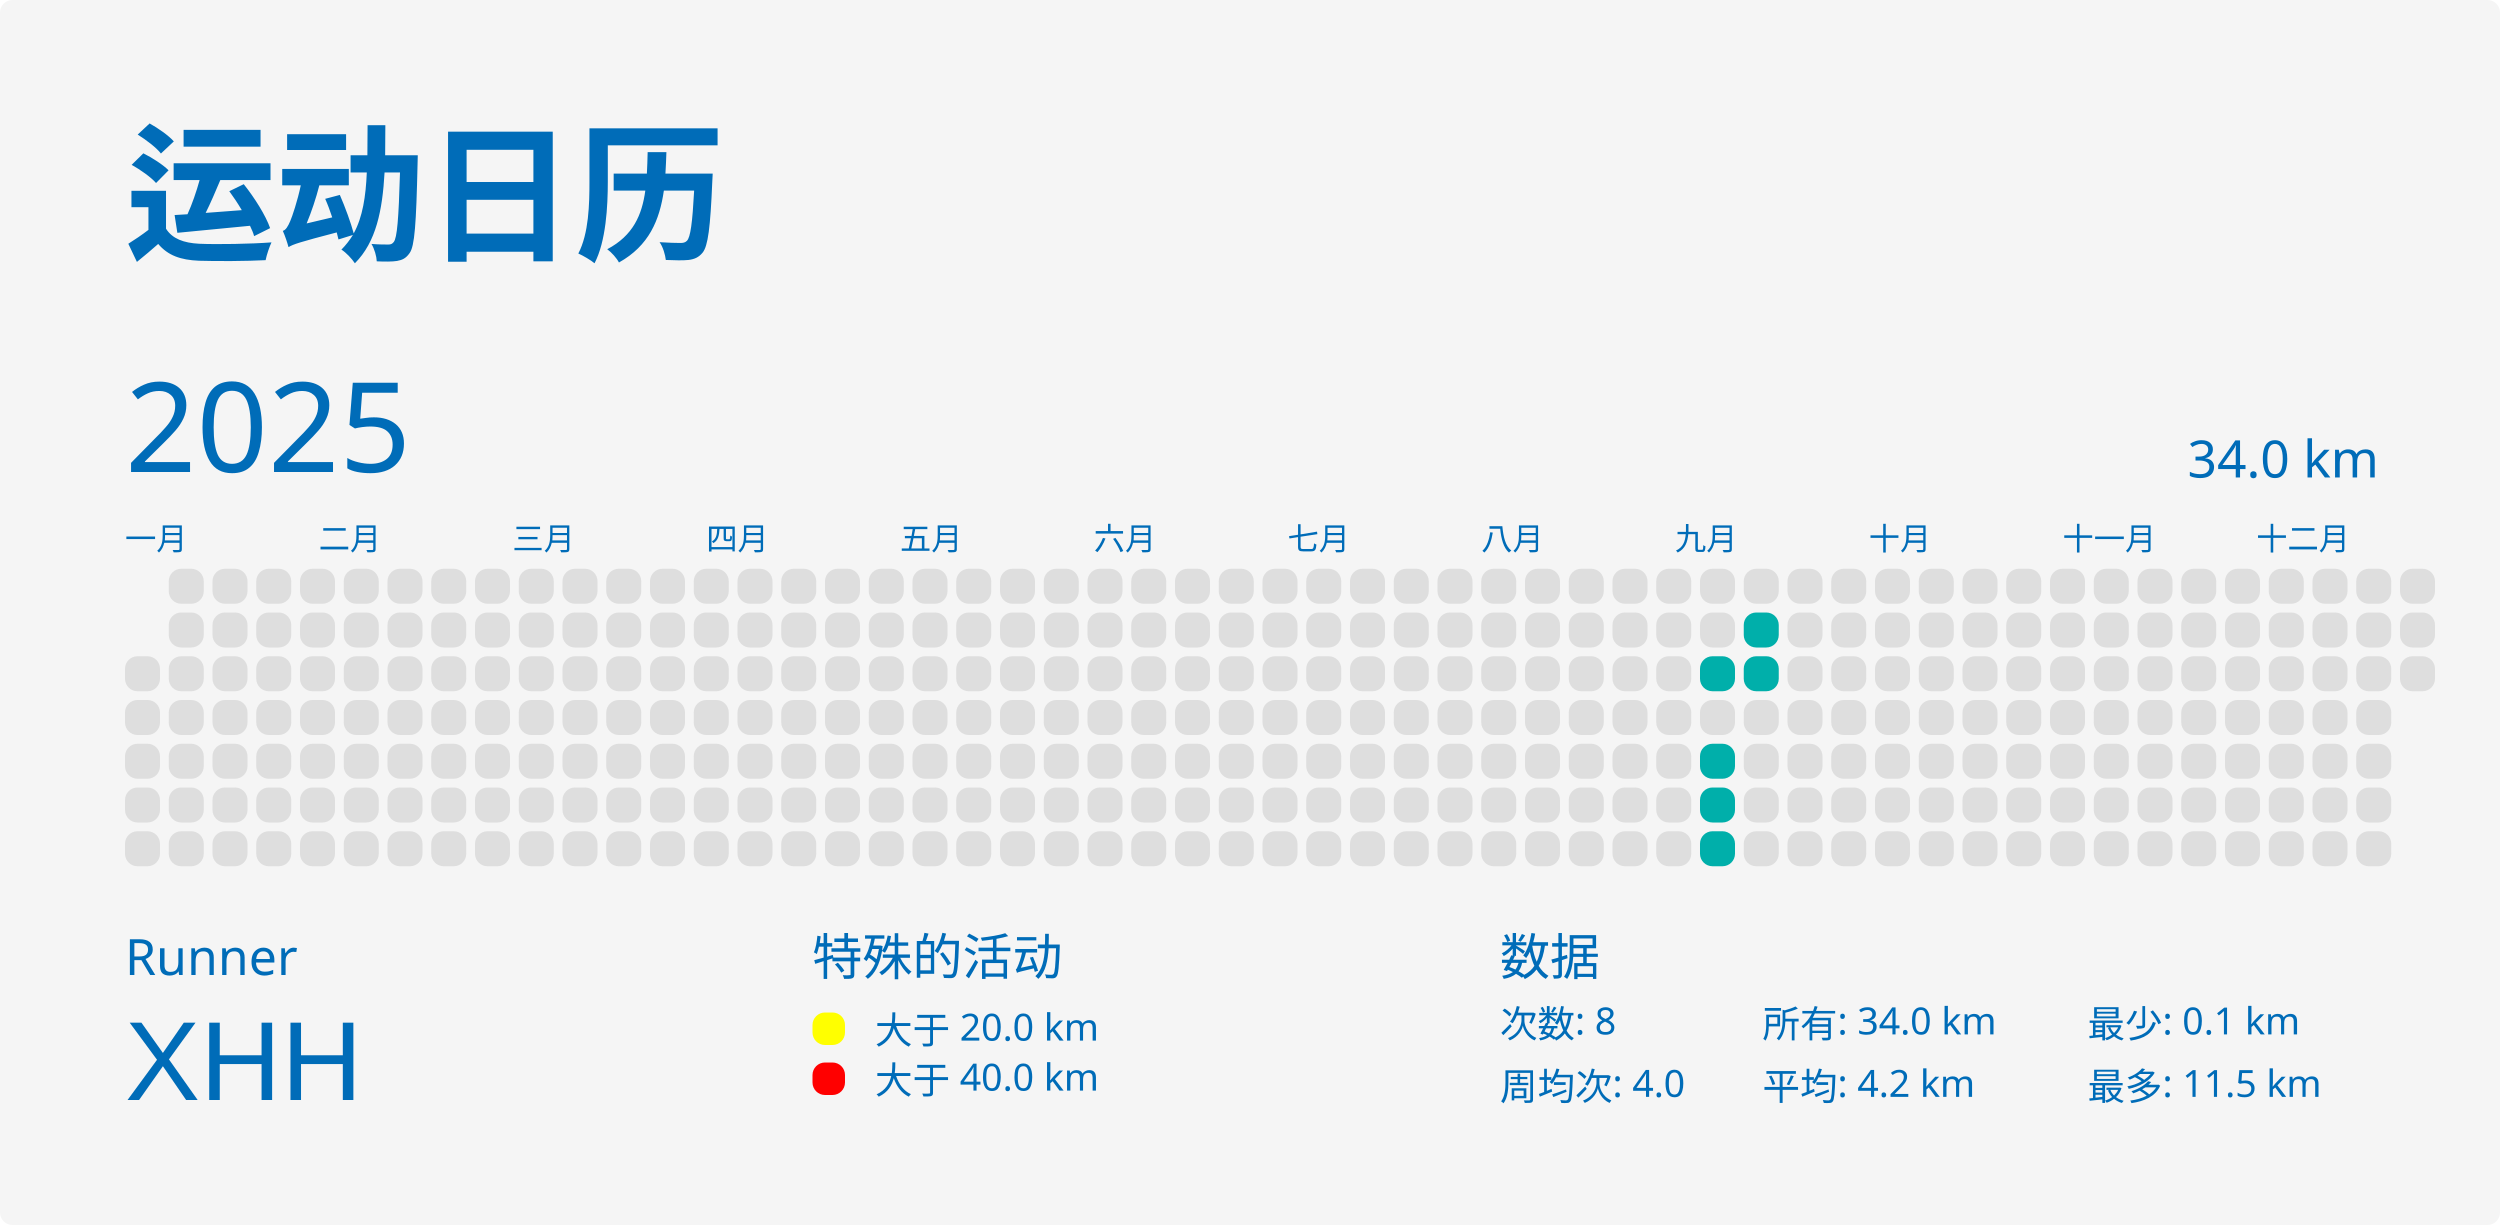
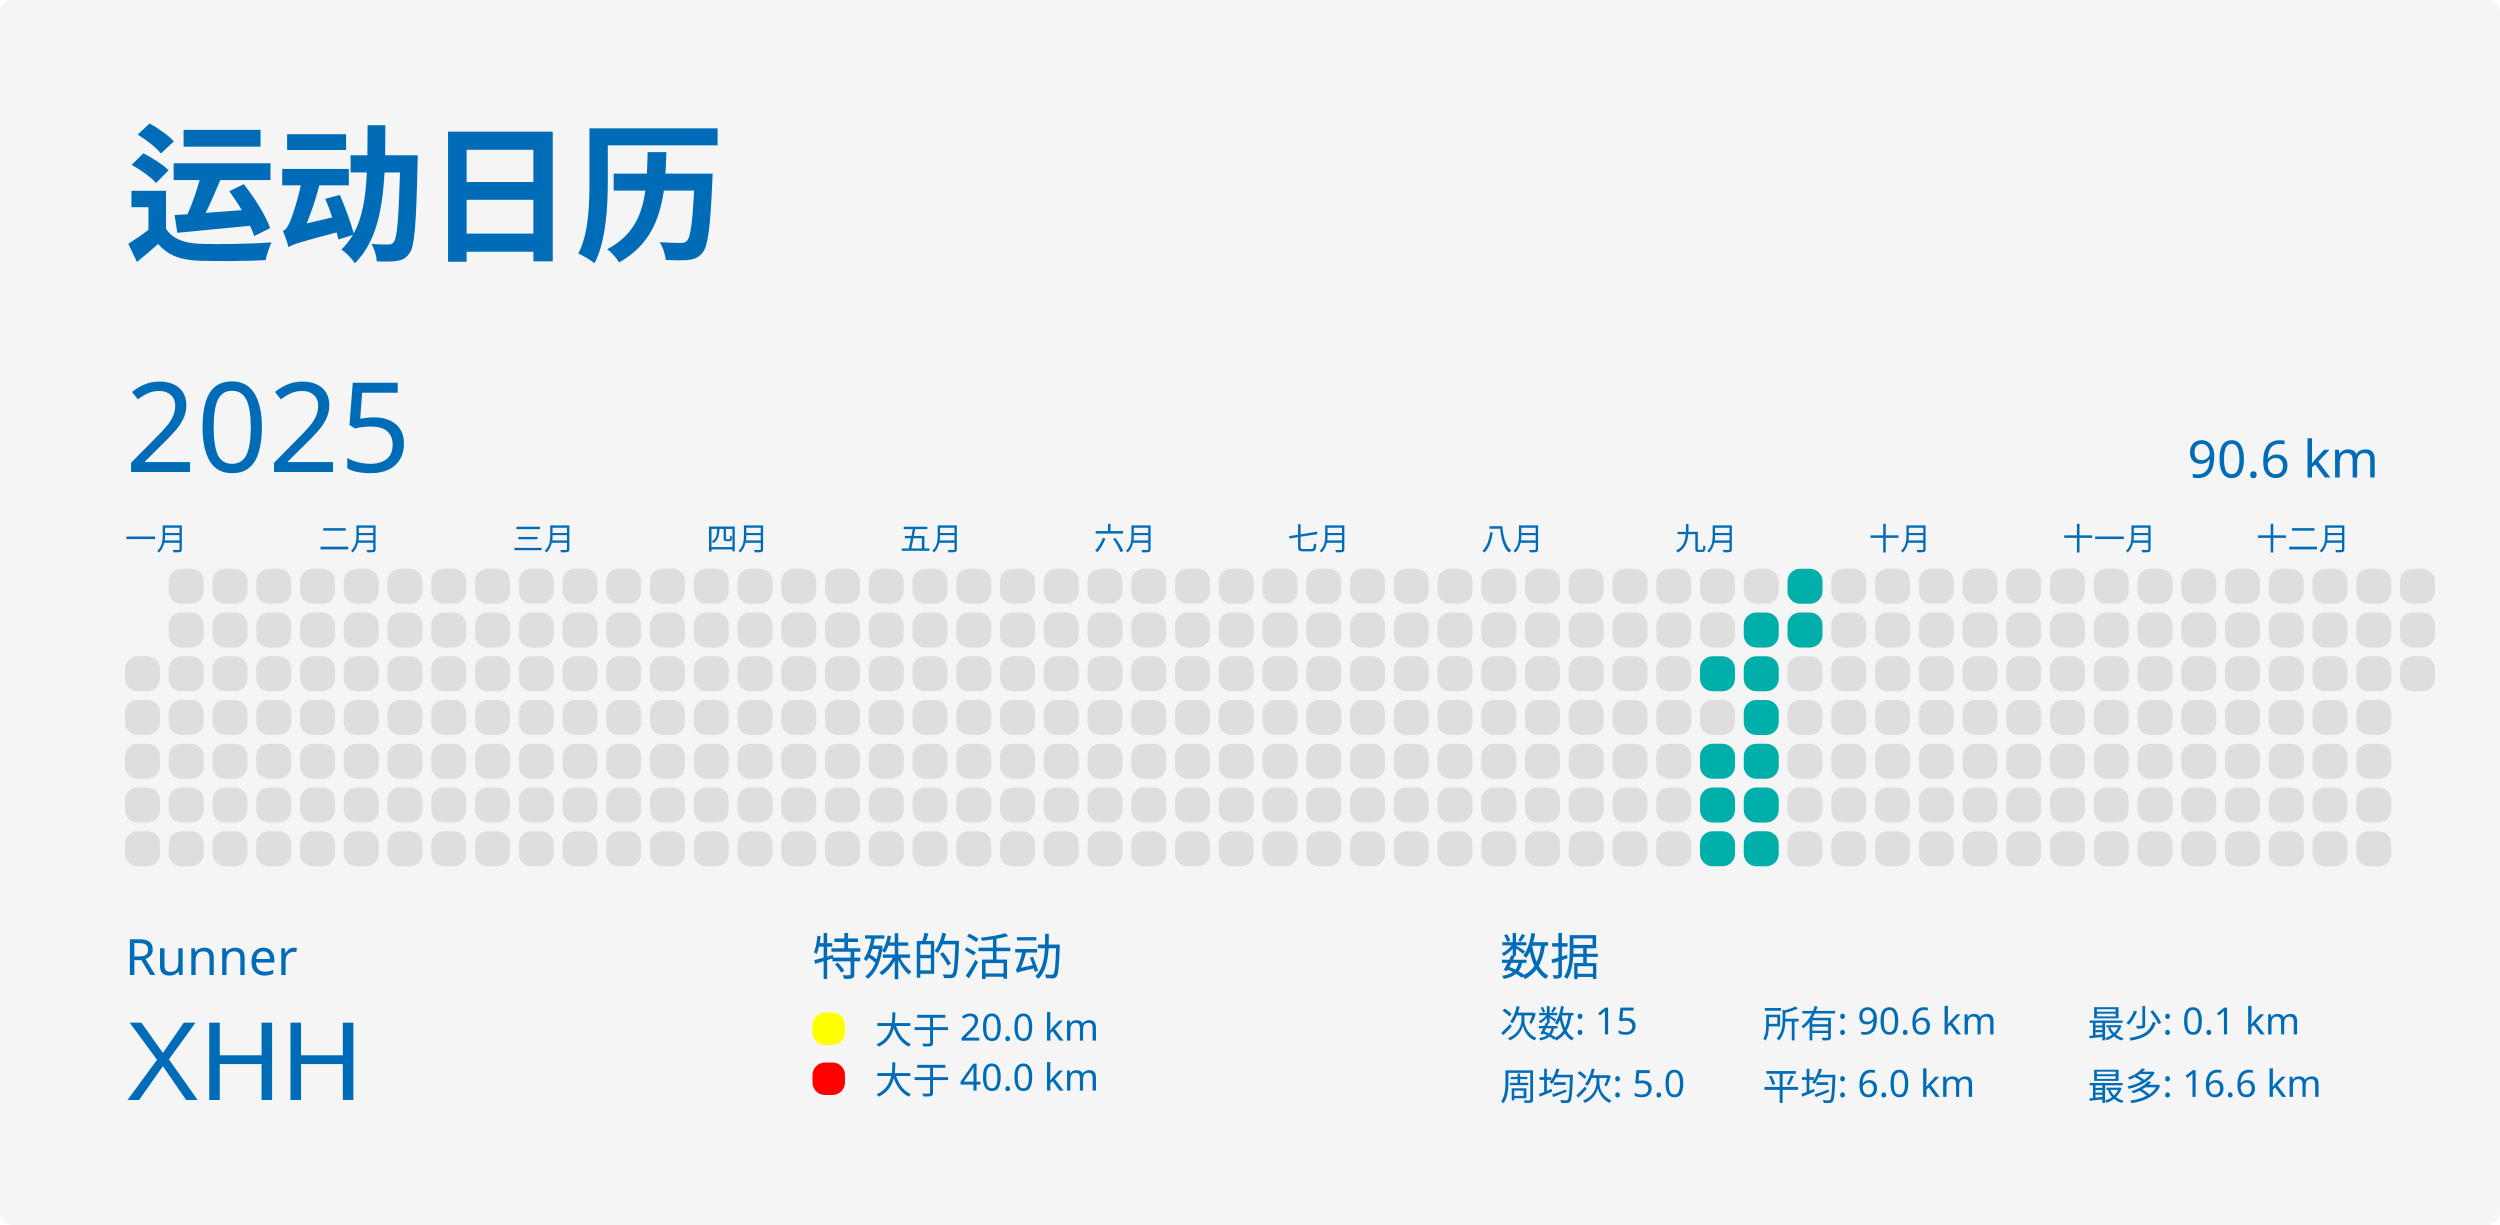
<svg xmlns="http://www.w3.org/2000/svg" baseProfile="full" height="98mm" version="1.1" viewBox="0,0,200,98" width="200mm">
  <defs />
  <rect fill="#f5f5f5" height="98" rx="1" ry="1" width="200" x="0" y="0" />
  <text fill="#006cb8" style="font-size:12px; font-family:MGI-Regular; font-weight:bold;" x="10" y="20">运动日历</text>
  <text fill="#006cb8" style="font-size:4px; font-family:MGI-Regular" x="10" y="78">Runner</text>
  <text fill="#006cb8" style="font-size:9px; font-family:Arial" x="10" y="88">XHH</text>
  <text fill="#006cb8" style="font-size:4px; font-family:MGI-Regular" x="65" y="78">特殊的活动</text>
  <rect fill="yellow" height="2.6" rx="1" ry="1" width="2.6" x="65" y="81" />
  <text fill="#006cb8" style="font-size:3px; font-family:MGI-Regular" x="70" y="83.5">大于 20.0 km</text>
  <rect fill="red" height="2.6" rx="1" ry="1" width="2.6" x="65" y="85" />
  <text fill="#006cb8" style="font-size:3px; font-family:MGI-Regular" x="70" y="87.5">大于 40.0 km</text>
  <text fill="#006cb8" style="font-size:4px; font-family:MGI-Regular" x="120" y="78">数据</text>
-   <text fill="#006cb8" style="font-size:3px; font-family:MGI-Regular" x="120" y="83">次数: 8</text>
-   <text fill="#006cb8" style="font-size:3px; font-family:MGI-Regular" x="120" y="88">周均次: 4.0</text>
-   <text fill="#006cb8" style="font-size:3px; font-family:MGI-Regular" x="141" y="83">所有: 34.0 km</text>
-   <text fill="#006cb8" style="font-size:3px; font-family:MGI-Regular" x="141" y="88">平均: 4.2 km</text>
+   <text fill="#006cb8" style="font-size:3px; font-family:MGI-Regular" x="120" y="83">次数: 15</text>
+   <text fill="#006cb8" style="font-size:3px; font-family:MGI-Regular" x="120" y="88">周均次: 5.0</text>
+   <text fill="#006cb8" style="font-size:3px; font-family:MGI-Regular" x="141" y="83">所有: 90.6 km</text>
+   <text fill="#006cb8" style="font-size:3px; font-family:MGI-Regular" x="141" y="88">平均: 6.0 km</text>
  <text fill="#006cb8" style="font-size:3px; font-family:MGI-Regular" x="167" y="83">最少: 0.1 km</text>
-   <text fill="#006cb8" style="font-size:3px; font-family:MGI-Regular" x="167" y="88">最多: 11.5 km</text>
+   <text fill="#006cb8" style="font-size:3px; font-family:MGI-Regular" x="167" y="88">最多: 16.6 km</text>
  <text dominant-baseline="hanging" fill="#006cb8" style="font-size:10.0px; font-family:MGI-Regular;" x="10" y="30">2025</text>
-   <text dominant-baseline="hanging" fill="#006cb8" style="font-size:4.125px; font-family:MGI-Regular;" x="175" y="35">34.0 km</text>
+   <text dominant-baseline="hanging" fill="#006cb8" style="font-size:4.125px; font-family:MGI-Regular;" x="175" y="35">90.6 km</text>
  <text fill="#006cb8" style="font-size:2.5px; font-family:MGI-Regular" x="10.0" y="44">一月</text>
  <text fill="#006cb8" style="font-size:2.5px; font-family:MGI-Regular" x="25.5" y="44">二月</text>
  <text fill="#006cb8" style="font-size:2.5px; font-family:MGI-Regular" x="41.0" y="44">三月</text>
  <text fill="#006cb8" style="font-size:2.5px; font-family:MGI-Regular" x="56.5" y="44">四月</text>
  <text fill="#006cb8" style="font-size:2.5px; font-family:MGI-Regular" x="72.0" y="44">五月</text>
  <text fill="#006cb8" style="font-size:2.5px; font-family:MGI-Regular" x="87.5" y="44">六月</text>
  <text fill="#006cb8" style="font-size:2.5px; font-family:MGI-Regular" x="103.0" y="44">七月</text>
  <text fill="#006cb8" style="font-size:2.5px; font-family:MGI-Regular" x="118.5" y="44">八月</text>
  <text fill="#006cb8" style="font-size:2.5px; font-family:MGI-Regular" x="134.0" y="44">九月</text>
  <text fill="#006cb8" style="font-size:2.5px; font-family:MGI-Regular" x="149.5" y="44">十月</text>
  <text fill="#006cb8" style="font-size:2.5px; font-family:MGI-Regular" x="165.0" y="44">十一月</text>
  <text fill="#006cb8" style="font-size:2.5px; font-family:MGI-Regular" x="180.5" y="44">十二月</text>
  <rect fill="#dedede" height="2.8" rx="1" ry="1" width="2.8" x="10.0" y="52.5" />
  <rect fill="#dedede" height="2.8" rx="1" ry="1" width="2.8" x="10.0" y="56.0" />
  <rect fill="#dedede" height="2.8" rx="1" ry="1" width="2.8" x="10.0" y="59.5" />
  <rect fill="#dedede" height="2.8" rx="1" ry="1" width="2.8" x="10.0" y="63.0" />
  <rect fill="#dedede" height="2.8" rx="1" ry="1" width="2.8" x="10.0" y="66.5" />
  <rect fill="#dedede" height="2.8" rx="1" ry="1" width="2.8" x="13.5" y="45.5" />
  <rect fill="#dedede" height="2.8" rx="1" ry="1" width="2.8" x="13.5" y="49.0" />
  <rect fill="#dedede" height="2.8" rx="1" ry="1" width="2.8" x="13.5" y="52.5" />
  <rect fill="#dedede" height="2.8" rx="1" ry="1" width="2.8" x="13.5" y="56.0" />
  <rect fill="#dedede" height="2.8" rx="1" ry="1" width="2.8" x="13.5" y="59.5" />
  <rect fill="#dedede" height="2.8" rx="1" ry="1" width="2.8" x="13.5" y="63.0" />
  <rect fill="#dedede" height="2.8" rx="1" ry="1" width="2.8" x="13.5" y="66.5" />
  <rect fill="#dedede" height="2.8" rx="1" ry="1" width="2.8" x="17.0" y="45.5" />
  <rect fill="#dedede" height="2.8" rx="1" ry="1" width="2.8" x="17.0" y="49.0" />
  <rect fill="#dedede" height="2.8" rx="1" ry="1" width="2.8" x="17.0" y="52.5" />
  <rect fill="#dedede" height="2.8" rx="1" ry="1" width="2.8" x="17.0" y="56.0" />
  <rect fill="#dedede" height="2.8" rx="1" ry="1" width="2.8" x="17.0" y="59.5" />
  <rect fill="#dedede" height="2.8" rx="1" ry="1" width="2.8" x="17.0" y="63.0" />
  <rect fill="#dedede" height="2.8" rx="1" ry="1" width="2.8" x="17.0" y="66.5" />
  <rect fill="#dedede" height="2.8" rx="1" ry="1" width="2.8" x="20.5" y="45.5" />
  <rect fill="#dedede" height="2.8" rx="1" ry="1" width="2.8" x="20.5" y="49.0" />
  <rect fill="#dedede" height="2.8" rx="1" ry="1" width="2.8" x="20.5" y="52.5" />
  <rect fill="#dedede" height="2.8" rx="1" ry="1" width="2.8" x="20.5" y="56.0" />
  <rect fill="#dedede" height="2.8" rx="1" ry="1" width="2.8" x="20.5" y="59.5" />
  <rect fill="#dedede" height="2.8" rx="1" ry="1" width="2.8" x="20.5" y="63.0" />
  <rect fill="#dedede" height="2.8" rx="1" ry="1" width="2.8" x="20.5" y="66.5" />
  <rect fill="#dedede" height="2.8" rx="1" ry="1" width="2.8" x="24.0" y="45.5" />
  <rect fill="#dedede" height="2.8" rx="1" ry="1" width="2.8" x="24.0" y="49.0" />
  <rect fill="#dedede" height="2.8" rx="1" ry="1" width="2.8" x="24.0" y="52.5" />
  <rect fill="#dedede" height="2.8" rx="1" ry="1" width="2.8" x="24.0" y="56.0" />
  <rect fill="#dedede" height="2.8" rx="1" ry="1" width="2.8" x="24.0" y="59.5" />
  <rect fill="#dedede" height="2.8" rx="1" ry="1" width="2.8" x="24.0" y="63.0" />
  <rect fill="#dedede" height="2.8" rx="1" ry="1" width="2.8" x="24.0" y="66.5" />
  <rect fill="#dedede" height="2.8" rx="1" ry="1" width="2.8" x="27.5" y="45.5" />
  <rect fill="#dedede" height="2.8" rx="1" ry="1" width="2.8" x="27.5" y="49.0" />
  <rect fill="#dedede" height="2.8" rx="1" ry="1" width="2.8" x="27.5" y="52.5" />
  <rect fill="#dedede" height="2.8" rx="1" ry="1" width="2.8" x="27.5" y="56.0" />
  <rect fill="#dedede" height="2.8" rx="1" ry="1" width="2.8" x="27.5" y="59.5" />
  <rect fill="#dedede" height="2.8" rx="1" ry="1" width="2.8" x="27.5" y="63.0" />
  <rect fill="#dedede" height="2.8" rx="1" ry="1" width="2.8" x="27.5" y="66.5" />
  <rect fill="#dedede" height="2.8" rx="1" ry="1" width="2.8" x="31.0" y="45.5" />
  <rect fill="#dedede" height="2.8" rx="1" ry="1" width="2.8" x="31.0" y="49.0" />
  <rect fill="#dedede" height="2.8" rx="1" ry="1" width="2.8" x="31.0" y="52.5" />
  <rect fill="#dedede" height="2.8" rx="1" ry="1" width="2.8" x="31.0" y="56.0" />
  <rect fill="#dedede" height="2.8" rx="1" ry="1" width="2.8" x="31.0" y="59.5" />
  <rect fill="#dedede" height="2.8" rx="1" ry="1" width="2.8" x="31.0" y="63.0" />
  <rect fill="#dedede" height="2.8" rx="1" ry="1" width="2.8" x="31.0" y="66.5" />
  <rect fill="#dedede" height="2.8" rx="1" ry="1" width="2.8" x="34.5" y="45.5" />
  <rect fill="#dedede" height="2.8" rx="1" ry="1" width="2.8" x="34.5" y="49.0" />
  <rect fill="#dedede" height="2.8" rx="1" ry="1" width="2.8" x="34.5" y="52.5" />
  <rect fill="#dedede" height="2.8" rx="1" ry="1" width="2.8" x="34.5" y="56.0" />
  <rect fill="#dedede" height="2.8" rx="1" ry="1" width="2.8" x="34.5" y="59.5" />
  <rect fill="#dedede" height="2.8" rx="1" ry="1" width="2.8" x="34.5" y="63.0" />
  <rect fill="#dedede" height="2.8" rx="1" ry="1" width="2.8" x="34.5" y="66.5" />
  <rect fill="#dedede" height="2.8" rx="1" ry="1" width="2.8" x="38.0" y="45.5" />
  <rect fill="#dedede" height="2.8" rx="1" ry="1" width="2.8" x="38.0" y="49.0" />
  <rect fill="#dedede" height="2.8" rx="1" ry="1" width="2.8" x="38.0" y="52.5" />
  <rect fill="#dedede" height="2.8" rx="1" ry="1" width="2.8" x="38.0" y="56.0" />
  <rect fill="#dedede" height="2.8" rx="1" ry="1" width="2.8" x="38.0" y="59.5" />
  <rect fill="#dedede" height="2.8" rx="1" ry="1" width="2.8" x="38.0" y="63.0" />
  <rect fill="#dedede" height="2.8" rx="1" ry="1" width="2.8" x="38.0" y="66.5" />
  <rect fill="#dedede" height="2.8" rx="1" ry="1" width="2.8" x="41.5" y="45.5" />
  <rect fill="#dedede" height="2.8" rx="1" ry="1" width="2.8" x="41.5" y="49.0" />
  <rect fill="#dedede" height="2.8" rx="1" ry="1" width="2.8" x="41.5" y="52.5" />
  <rect fill="#dedede" height="2.8" rx="1" ry="1" width="2.8" x="41.5" y="56.0" />
  <rect fill="#dedede" height="2.8" rx="1" ry="1" width="2.8" x="41.5" y="59.5" />
  <rect fill="#dedede" height="2.8" rx="1" ry="1" width="2.8" x="41.5" y="63.0" />
  <rect fill="#dedede" height="2.8" rx="1" ry="1" width="2.8" x="41.5" y="66.5" />
  <rect fill="#dedede" height="2.8" rx="1" ry="1" width="2.8" x="45.0" y="45.5" />
  <rect fill="#dedede" height="2.8" rx="1" ry="1" width="2.8" x="45.0" y="49.0" />
  <rect fill="#dedede" height="2.8" rx="1" ry="1" width="2.8" x="45.0" y="52.5" />
  <rect fill="#dedede" height="2.8" rx="1" ry="1" width="2.8" x="45.0" y="56.0" />
  <rect fill="#dedede" height="2.8" rx="1" ry="1" width="2.8" x="45.0" y="59.5" />
  <rect fill="#dedede" height="2.8" rx="1" ry="1" width="2.8" x="45.0" y="63.0" />
  <rect fill="#dedede" height="2.8" rx="1" ry="1" width="2.8" x="45.0" y="66.5" />
  <rect fill="#dedede" height="2.8" rx="1" ry="1" width="2.8" x="48.5" y="45.5" />
  <rect fill="#dedede" height="2.8" rx="1" ry="1" width="2.8" x="48.5" y="49.0" />
  <rect fill="#dedede" height="2.8" rx="1" ry="1" width="2.8" x="48.5" y="52.5" />
  <rect fill="#dedede" height="2.8" rx="1" ry="1" width="2.8" x="48.5" y="56.0" />
  <rect fill="#dedede" height="2.8" rx="1" ry="1" width="2.8" x="48.5" y="59.5" />
  <rect fill="#dedede" height="2.8" rx="1" ry="1" width="2.8" x="48.5" y="63.0" />
  <rect fill="#dedede" height="2.8" rx="1" ry="1" width="2.8" x="48.5" y="66.5" />
  <rect fill="#dedede" height="2.8" rx="1" ry="1" width="2.8" x="52.0" y="45.5" />
  <rect fill="#dedede" height="2.8" rx="1" ry="1" width="2.8" x="52.0" y="49.0" />
  <rect fill="#dedede" height="2.8" rx="1" ry="1" width="2.8" x="52.0" y="52.5" />
  <rect fill="#dedede" height="2.8" rx="1" ry="1" width="2.8" x="52.0" y="56.0" />
  <rect fill="#dedede" height="2.8" rx="1" ry="1" width="2.8" x="52.0" y="59.5" />
  <rect fill="#dedede" height="2.8" rx="1" ry="1" width="2.8" x="52.0" y="63.0" />
  <rect fill="#dedede" height="2.8" rx="1" ry="1" width="2.8" x="52.0" y="66.5" />
  <rect fill="#dedede" height="2.8" rx="1" ry="1" width="2.8" x="55.5" y="45.5" />
  <rect fill="#dedede" height="2.8" rx="1" ry="1" width="2.8" x="55.5" y="49.0" />
  <rect fill="#dedede" height="2.8" rx="1" ry="1" width="2.8" x="55.5" y="52.5" />
  <rect fill="#dedede" height="2.8" rx="1" ry="1" width="2.8" x="55.5" y="56.0" />
  <rect fill="#dedede" height="2.8" rx="1" ry="1" width="2.8" x="55.5" y="59.5" />
  <rect fill="#dedede" height="2.8" rx="1" ry="1" width="2.8" x="55.5" y="63.0" />
  <rect fill="#dedede" height="2.8" rx="1" ry="1" width="2.8" x="55.5" y="66.5" />
  <rect fill="#dedede" height="2.8" rx="1" ry="1" width="2.8" x="59.0" y="45.5" />
  <rect fill="#dedede" height="2.8" rx="1" ry="1" width="2.8" x="59.0" y="49.0" />
  <rect fill="#dedede" height="2.8" rx="1" ry="1" width="2.8" x="59.0" y="52.5" />
  <rect fill="#dedede" height="2.8" rx="1" ry="1" width="2.8" x="59.0" y="56.0" />
  <rect fill="#dedede" height="2.8" rx="1" ry="1" width="2.8" x="59.0" y="59.5" />
  <rect fill="#dedede" height="2.8" rx="1" ry="1" width="2.8" x="59.0" y="63.0" />
  <rect fill="#dedede" height="2.8" rx="1" ry="1" width="2.8" x="59.0" y="66.5" />
  <rect fill="#dedede" height="2.8" rx="1" ry="1" width="2.8" x="62.5" y="45.5" />
  <rect fill="#dedede" height="2.8" rx="1" ry="1" width="2.8" x="62.5" y="49.0" />
  <rect fill="#dedede" height="2.8" rx="1" ry="1" width="2.8" x="62.5" y="52.5" />
  <rect fill="#dedede" height="2.8" rx="1" ry="1" width="2.8" x="62.5" y="56.0" />
  <rect fill="#dedede" height="2.8" rx="1" ry="1" width="2.8" x="62.5" y="59.5" />
  <rect fill="#dedede" height="2.8" rx="1" ry="1" width="2.8" x="62.5" y="63.0" />
  <rect fill="#dedede" height="2.8" rx="1" ry="1" width="2.8" x="62.5" y="66.5" />
  <rect fill="#dedede" height="2.8" rx="1" ry="1" width="2.8" x="66.0" y="45.5" />
  <rect fill="#dedede" height="2.8" rx="1" ry="1" width="2.8" x="66.0" y="49.0" />
  <rect fill="#dedede" height="2.8" rx="1" ry="1" width="2.8" x="66.0" y="52.5" />
  <rect fill="#dedede" height="2.8" rx="1" ry="1" width="2.8" x="66.0" y="56.0" />
  <rect fill="#dedede" height="2.8" rx="1" ry="1" width="2.8" x="66.0" y="59.5" />
  <rect fill="#dedede" height="2.8" rx="1" ry="1" width="2.8" x="66.0" y="63.0" />
  <rect fill="#dedede" height="2.8" rx="1" ry="1" width="2.8" x="66.0" y="66.5" />
  <rect fill="#dedede" height="2.8" rx="1" ry="1" width="2.8" x="69.5" y="45.5" />
  <rect fill="#dedede" height="2.8" rx="1" ry="1" width="2.8" x="69.5" y="49.0" />
  <rect fill="#dedede" height="2.8" rx="1" ry="1" width="2.8" x="69.5" y="52.5" />
  <rect fill="#dedede" height="2.8" rx="1" ry="1" width="2.8" x="69.5" y="56.0" />
  <rect fill="#dedede" height="2.8" rx="1" ry="1" width="2.8" x="69.5" y="59.5" />
  <rect fill="#dedede" height="2.8" rx="1" ry="1" width="2.8" x="69.5" y="63.0" />
  <rect fill="#dedede" height="2.8" rx="1" ry="1" width="2.8" x="69.5" y="66.5" />
  <rect fill="#dedede" height="2.8" rx="1" ry="1" width="2.8" x="73.0" y="45.5" />
  <rect fill="#dedede" height="2.8" rx="1" ry="1" width="2.8" x="73.0" y="49.0" />
  <rect fill="#dedede" height="2.8" rx="1" ry="1" width="2.8" x="73.0" y="52.5" />
  <rect fill="#dedede" height="2.8" rx="1" ry="1" width="2.8" x="73.0" y="56.0" />
  <rect fill="#dedede" height="2.8" rx="1" ry="1" width="2.8" x="73.0" y="59.5" />
  <rect fill="#dedede" height="2.8" rx="1" ry="1" width="2.8" x="73.0" y="63.0" />
  <rect fill="#dedede" height="2.8" rx="1" ry="1" width="2.8" x="73.0" y="66.5" />
  <rect fill="#dedede" height="2.8" rx="1" ry="1" width="2.8" x="76.5" y="45.5" />
  <rect fill="#dedede" height="2.8" rx="1" ry="1" width="2.8" x="76.5" y="49.0" />
  <rect fill="#dedede" height="2.8" rx="1" ry="1" width="2.8" x="76.5" y="52.5" />
  <rect fill="#dedede" height="2.8" rx="1" ry="1" width="2.8" x="76.5" y="56.0" />
  <rect fill="#dedede" height="2.8" rx="1" ry="1" width="2.8" x="76.5" y="59.5" />
  <rect fill="#dedede" height="2.8" rx="1" ry="1" width="2.8" x="76.5" y="63.0" />
  <rect fill="#dedede" height="2.8" rx="1" ry="1" width="2.8" x="76.5" y="66.5" />
  <rect fill="#dedede" height="2.8" rx="1" ry="1" width="2.8" x="80.0" y="45.5" />
  <rect fill="#dedede" height="2.8" rx="1" ry="1" width="2.8" x="80.0" y="49.0" />
  <rect fill="#dedede" height="2.8" rx="1" ry="1" width="2.8" x="80.0" y="52.5" />
  <rect fill="#dedede" height="2.8" rx="1" ry="1" width="2.8" x="80.0" y="56.0" />
  <rect fill="#dedede" height="2.8" rx="1" ry="1" width="2.8" x="80.0" y="59.5" />
  <rect fill="#dedede" height="2.8" rx="1" ry="1" width="2.8" x="80.0" y="63.0" />
  <rect fill="#dedede" height="2.8" rx="1" ry="1" width="2.8" x="80.0" y="66.5" />
  <rect fill="#dedede" height="2.8" rx="1" ry="1" width="2.8" x="83.5" y="45.5" />
  <rect fill="#dedede" height="2.8" rx="1" ry="1" width="2.8" x="83.5" y="49.0" />
  <rect fill="#dedede" height="2.8" rx="1" ry="1" width="2.8" x="83.5" y="52.5" />
  <rect fill="#dedede" height="2.8" rx="1" ry="1" width="2.8" x="83.5" y="56.0" />
  <rect fill="#dedede" height="2.8" rx="1" ry="1" width="2.8" x="83.5" y="59.5" />
  <rect fill="#dedede" height="2.8" rx="1" ry="1" width="2.8" x="83.5" y="63.0" />
  <rect fill="#dedede" height="2.8" rx="1" ry="1" width="2.8" x="83.5" y="66.5" />
  <rect fill="#dedede" height="2.8" rx="1" ry="1" width="2.8" x="87.0" y="45.5" />
  <rect fill="#dedede" height="2.8" rx="1" ry="1" width="2.8" x="87.0" y="49.0" />
  <rect fill="#dedede" height="2.8" rx="1" ry="1" width="2.8" x="87.0" y="52.5" />
  <rect fill="#dedede" height="2.8" rx="1" ry="1" width="2.8" x="87.0" y="56.0" />
  <rect fill="#dedede" height="2.8" rx="1" ry="1" width="2.8" x="87.0" y="59.5" />
  <rect fill="#dedede" height="2.8" rx="1" ry="1" width="2.8" x="87.0" y="63.0" />
  <rect fill="#dedede" height="2.8" rx="1" ry="1" width="2.8" x="87.0" y="66.5" />
  <rect fill="#dedede" height="2.8" rx="1" ry="1" width="2.8" x="90.5" y="45.5" />
  <rect fill="#dedede" height="2.8" rx="1" ry="1" width="2.8" x="90.5" y="49.0" />
  <rect fill="#dedede" height="2.8" rx="1" ry="1" width="2.8" x="90.5" y="52.5" />
  <rect fill="#dedede" height="2.8" rx="1" ry="1" width="2.8" x="90.5" y="56.0" />
  <rect fill="#dedede" height="2.8" rx="1" ry="1" width="2.8" x="90.5" y="59.5" />
  <rect fill="#dedede" height="2.8" rx="1" ry="1" width="2.8" x="90.5" y="63.0" />
  <rect fill="#dedede" height="2.8" rx="1" ry="1" width="2.8" x="90.5" y="66.5" />
  <rect fill="#dedede" height="2.8" rx="1" ry="1" width="2.8" x="94.0" y="45.5" />
  <rect fill="#dedede" height="2.8" rx="1" ry="1" width="2.8" x="94.0" y="49.0" />
  <rect fill="#dedede" height="2.8" rx="1" ry="1" width="2.8" x="94.0" y="52.5" />
  <rect fill="#dedede" height="2.8" rx="1" ry="1" width="2.8" x="94.0" y="56.0" />
  <rect fill="#dedede" height="2.8" rx="1" ry="1" width="2.8" x="94.0" y="59.5" />
  <rect fill="#dedede" height="2.8" rx="1" ry="1" width="2.8" x="94.0" y="63.0" />
  <rect fill="#dedede" height="2.8" rx="1" ry="1" width="2.8" x="94.0" y="66.5" />
  <rect fill="#dedede" height="2.8" rx="1" ry="1" width="2.8" x="97.5" y="45.5" />
  <rect fill="#dedede" height="2.8" rx="1" ry="1" width="2.8" x="97.5" y="49.0" />
  <rect fill="#dedede" height="2.8" rx="1" ry="1" width="2.8" x="97.5" y="52.5" />
  <rect fill="#dedede" height="2.8" rx="1" ry="1" width="2.8" x="97.5" y="56.0" />
  <rect fill="#dedede" height="2.8" rx="1" ry="1" width="2.8" x="97.5" y="59.5" />
  <rect fill="#dedede" height="2.8" rx="1" ry="1" width="2.8" x="97.5" y="63.0" />
  <rect fill="#dedede" height="2.8" rx="1" ry="1" width="2.8" x="97.5" y="66.5" />
  <rect fill="#dedede" height="2.8" rx="1" ry="1" width="2.8" x="101.0" y="45.5" />
  <rect fill="#dedede" height="2.8" rx="1" ry="1" width="2.8" x="101.0" y="49.0" />
  <rect fill="#dedede" height="2.8" rx="1" ry="1" width="2.8" x="101.0" y="52.5" />
  <rect fill="#dedede" height="2.8" rx="1" ry="1" width="2.8" x="101.0" y="56.0" />
  <rect fill="#dedede" height="2.8" rx="1" ry="1" width="2.8" x="101.0" y="59.5" />
  <rect fill="#dedede" height="2.8" rx="1" ry="1" width="2.8" x="101.0" y="63.0" />
  <rect fill="#dedede" height="2.8" rx="1" ry="1" width="2.8" x="101.0" y="66.5" />
  <rect fill="#dedede" height="2.8" rx="1" ry="1" width="2.8" x="104.5" y="45.5" />
  <rect fill="#dedede" height="2.8" rx="1" ry="1" width="2.8" x="104.5" y="49.0" />
  <rect fill="#dedede" height="2.8" rx="1" ry="1" width="2.8" x="104.5" y="52.5" />
  <rect fill="#dedede" height="2.8" rx="1" ry="1" width="2.8" x="104.5" y="56.0" />
  <rect fill="#dedede" height="2.8" rx="1" ry="1" width="2.8" x="104.5" y="59.5" />
  <rect fill="#dedede" height="2.8" rx="1" ry="1" width="2.8" x="104.5" y="63.0" />
  <rect fill="#dedede" height="2.8" rx="1" ry="1" width="2.8" x="104.5" y="66.5" />
  <rect fill="#dedede" height="2.8" rx="1" ry="1" width="2.8" x="108.0" y="45.5" />
  <rect fill="#dedede" height="2.8" rx="1" ry="1" width="2.8" x="108.0" y="49.0" />
  <rect fill="#dedede" height="2.8" rx="1" ry="1" width="2.8" x="108.0" y="52.5" />
  <rect fill="#dedede" height="2.8" rx="1" ry="1" width="2.8" x="108.0" y="56.0" />
  <rect fill="#dedede" height="2.8" rx="1" ry="1" width="2.8" x="108.0" y="59.5" />
  <rect fill="#dedede" height="2.8" rx="1" ry="1" width="2.8" x="108.0" y="63.0" />
  <rect fill="#dedede" height="2.8" rx="1" ry="1" width="2.8" x="108.0" y="66.5" />
  <rect fill="#dedede" height="2.8" rx="1" ry="1" width="2.8" x="111.5" y="45.5" />
  <rect fill="#dedede" height="2.8" rx="1" ry="1" width="2.8" x="111.5" y="49.0" />
  <rect fill="#dedede" height="2.8" rx="1" ry="1" width="2.8" x="111.5" y="52.5" />
  <rect fill="#dedede" height="2.8" rx="1" ry="1" width="2.8" x="111.5" y="56.0" />
  <rect fill="#dedede" height="2.8" rx="1" ry="1" width="2.8" x="111.5" y="59.5" />
  <rect fill="#dedede" height="2.8" rx="1" ry="1" width="2.8" x="111.5" y="63.0" />
  <rect fill="#dedede" height="2.8" rx="1" ry="1" width="2.8" x="111.5" y="66.5" />
  <rect fill="#dedede" height="2.8" rx="1" ry="1" width="2.8" x="115.0" y="45.5" />
  <rect fill="#dedede" height="2.8" rx="1" ry="1" width="2.8" x="115.0" y="49.0" />
  <rect fill="#dedede" height="2.8" rx="1" ry="1" width="2.8" x="115.0" y="52.5" />
  <rect fill="#dedede" height="2.8" rx="1" ry="1" width="2.8" x="115.0" y="56.0" />
  <rect fill="#dedede" height="2.8" rx="1" ry="1" width="2.8" x="115.0" y="59.5" />
  <rect fill="#dedede" height="2.8" rx="1" ry="1" width="2.8" x="115.0" y="63.0" />
  <rect fill="#dedede" height="2.8" rx="1" ry="1" width="2.8" x="115.0" y="66.5" />
  <rect fill="#dedede" height="2.8" rx="1" ry="1" width="2.8" x="118.5" y="45.5" />
  <rect fill="#dedede" height="2.8" rx="1" ry="1" width="2.8" x="118.5" y="49.0" />
  <rect fill="#dedede" height="2.8" rx="1" ry="1" width="2.8" x="118.5" y="52.5" />
  <rect fill="#dedede" height="2.8" rx="1" ry="1" width="2.8" x="118.5" y="56.0" />
  <rect fill="#dedede" height="2.8" rx="1" ry="1" width="2.8" x="118.5" y="59.5" />
  <rect fill="#dedede" height="2.8" rx="1" ry="1" width="2.8" x="118.5" y="63.0" />
  <rect fill="#dedede" height="2.8" rx="1" ry="1" width="2.8" x="118.5" y="66.5" />
  <rect fill="#dedede" height="2.8" rx="1" ry="1" width="2.8" x="122.0" y="45.5" />
  <rect fill="#dedede" height="2.8" rx="1" ry="1" width="2.8" x="122.0" y="49.0" />
  <rect fill="#dedede" height="2.8" rx="1" ry="1" width="2.8" x="122.0" y="52.5" />
  <rect fill="#dedede" height="2.8" rx="1" ry="1" width="2.8" x="122.0" y="56.0" />
  <rect fill="#dedede" height="2.8" rx="1" ry="1" width="2.8" x="122.0" y="59.5" />
  <rect fill="#dedede" height="2.8" rx="1" ry="1" width="2.8" x="122.0" y="63.0" />
  <rect fill="#dedede" height="2.8" rx="1" ry="1" width="2.8" x="122.0" y="66.5" />
  <rect fill="#dedede" height="2.8" rx="1" ry="1" width="2.8" x="125.5" y="45.5" />
  <rect fill="#dedede" height="2.8" rx="1" ry="1" width="2.8" x="125.5" y="49.0" />
  <rect fill="#dedede" height="2.8" rx="1" ry="1" width="2.8" x="125.5" y="52.5" />
  <rect fill="#dedede" height="2.8" rx="1" ry="1" width="2.8" x="125.5" y="56.0" />
  <rect fill="#dedede" height="2.8" rx="1" ry="1" width="2.8" x="125.5" y="59.5" />
  <rect fill="#dedede" height="2.8" rx="1" ry="1" width="2.8" x="125.5" y="63.0" />
  <rect fill="#dedede" height="2.8" rx="1" ry="1" width="2.8" x="125.5" y="66.5" />
  <rect fill="#dedede" height="2.8" rx="1" ry="1" width="2.8" x="129.0" y="45.5" />
  <rect fill="#dedede" height="2.8" rx="1" ry="1" width="2.8" x="129.0" y="49.0" />
  <rect fill="#dedede" height="2.8" rx="1" ry="1" width="2.8" x="129.0" y="52.5" />
  <rect fill="#dedede" height="2.8" rx="1" ry="1" width="2.8" x="129.0" y="56.0" />
  <rect fill="#dedede" height="2.8" rx="1" ry="1" width="2.8" x="129.0" y="59.5" />
  <rect fill="#dedede" height="2.8" rx="1" ry="1" width="2.8" x="129.0" y="63.0" />
  <rect fill="#dedede" height="2.8" rx="1" ry="1" width="2.8" x="129.0" y="66.5" />
  <rect fill="#dedede" height="2.8" rx="1" ry="1" width="2.8" x="132.5" y="45.5" />
  <rect fill="#dedede" height="2.8" rx="1" ry="1" width="2.8" x="132.5" y="49.0" />
  <rect fill="#dedede" height="2.8" rx="1" ry="1" width="2.8" x="132.5" y="52.5" />
  <rect fill="#dedede" height="2.8" rx="1" ry="1" width="2.8" x="132.5" y="56.0" />
  <rect fill="#dedede" height="2.8" rx="1" ry="1" width="2.8" x="132.5" y="59.5" />
  <rect fill="#dedede" height="2.8" rx="1" ry="1" width="2.8" x="132.5" y="63.0" />
  <rect fill="#dedede" height="2.8" rx="1" ry="1" width="2.8" x="132.5" y="66.5" />
  <rect fill="#dedede" height="2.8" rx="1" ry="1" width="2.8" x="136.0" y="45.5" />
  <rect fill="#dedede" height="2.8" rx="1" ry="1" width="2.8" x="136.0" y="49.0" />
  <rect fill="#00AFAA" height="2.8" rx="1" ry="1" width="2.8" x="136.0" y="52.5" />
  <rect fill="#dedede" height="2.8" rx="1" ry="1" width="2.8" x="136.0" y="56.0" />
  <rect fill="#00AFAA" height="2.8" rx="1" ry="1" width="2.8" x="136.0" y="59.5" />
  <rect fill="#00AFAA" height="2.8" rx="1" ry="1" width="2.8" x="136.0" y="63.0" />
  <rect fill="#00AFAA" height="2.8" rx="1" ry="1" width="2.8" x="136.0" y="66.5" />
  <rect fill="#dedede" height="2.8" rx="1" ry="1" width="2.8" x="139.5" y="45.5" />
  <rect fill="#00AFAA" height="2.8" rx="1" ry="1" width="2.8" x="139.5" y="49.0" />
  <rect fill="#00AFAA" height="2.8" rx="1" ry="1" width="2.8" x="139.5" y="52.5" />
-   <rect fill="#dedede" height="2.8" rx="1" ry="1" width="2.8" x="139.5" y="56.0" />
-   <rect fill="#dedede" height="2.8" rx="1" ry="1" width="2.8" x="139.5" y="59.5" />
-   <rect fill="#dedede" height="2.8" rx="1" ry="1" width="2.8" x="139.5" y="63.0" />
-   <rect fill="#dedede" height="2.8" rx="1" ry="1" width="2.8" x="139.5" y="66.5" />
-   <rect fill="#dedede" height="2.8" rx="1" ry="1" width="2.8" x="143.0" y="45.5" />
-   <rect fill="#dedede" height="2.8" rx="1" ry="1" width="2.8" x="143.0" y="49.0" />
+   <rect fill="#00AFAA" height="2.8" rx="1" ry="1" width="2.8" x="139.5" y="56.0" />
+   <rect fill="#00AFAA" height="2.8" rx="1" ry="1" width="2.8" x="139.5" y="59.5" />
+   <rect fill="#00AFAA" height="2.8" rx="1" ry="1" width="2.8" x="139.5" y="63.0" />
+   <rect fill="#00AFAA" height="2.8" rx="1" ry="1" width="2.8" x="139.5" y="66.5" />
+   <rect fill="#00AFAA" height="2.8" rx="1" ry="1" width="2.8" x="143.0" y="45.5" />
+   <rect fill="#00AFAA" height="2.8" rx="1" ry="1" width="2.8" x="143.0" y="49.0" />
  <rect fill="#dedede" height="2.8" rx="1" ry="1" width="2.8" x="143.0" y="52.5" />
  <rect fill="#dedede" height="2.8" rx="1" ry="1" width="2.8" x="143.0" y="56.0" />
  <rect fill="#dedede" height="2.8" rx="1" ry="1" width="2.8" x="143.0" y="59.5" />
  <rect fill="#dedede" height="2.8" rx="1" ry="1" width="2.8" x="143.0" y="63.0" />
  <rect fill="#dedede" height="2.8" rx="1" ry="1" width="2.8" x="143.0" y="66.5" />
  <rect fill="#dedede" height="2.8" rx="1" ry="1" width="2.8" x="146.5" y="45.5" />
  <rect fill="#dedede" height="2.8" rx="1" ry="1" width="2.8" x="146.5" y="49.0" />
  <rect fill="#dedede" height="2.8" rx="1" ry="1" width="2.8" x="146.5" y="52.5" />
  <rect fill="#dedede" height="2.8" rx="1" ry="1" width="2.8" x="146.5" y="56.0" />
  <rect fill="#dedede" height="2.8" rx="1" ry="1" width="2.8" x="146.5" y="59.5" />
  <rect fill="#dedede" height="2.8" rx="1" ry="1" width="2.8" x="146.5" y="63.0" />
  <rect fill="#dedede" height="2.8" rx="1" ry="1" width="2.8" x="146.5" y="66.5" />
  <rect fill="#dedede" height="2.8" rx="1" ry="1" width="2.8" x="150.0" y="45.5" />
  <rect fill="#dedede" height="2.8" rx="1" ry="1" width="2.8" x="150.0" y="49.0" />
  <rect fill="#dedede" height="2.8" rx="1" ry="1" width="2.8" x="150.0" y="52.5" />
  <rect fill="#dedede" height="2.8" rx="1" ry="1" width="2.8" x="150.0" y="56.0" />
  <rect fill="#dedede" height="2.8" rx="1" ry="1" width="2.8" x="150.0" y="59.5" />
  <rect fill="#dedede" height="2.8" rx="1" ry="1" width="2.8" x="150.0" y="63.0" />
  <rect fill="#dedede" height="2.8" rx="1" ry="1" width="2.8" x="150.0" y="66.5" />
  <rect fill="#dedede" height="2.8" rx="1" ry="1" width="2.8" x="153.5" y="45.5" />
  <rect fill="#dedede" height="2.8" rx="1" ry="1" width="2.8" x="153.5" y="49.0" />
  <rect fill="#dedede" height="2.8" rx="1" ry="1" width="2.8" x="153.5" y="52.5" />
  <rect fill="#dedede" height="2.8" rx="1" ry="1" width="2.8" x="153.5" y="56.0" />
  <rect fill="#dedede" height="2.8" rx="1" ry="1" width="2.8" x="153.5" y="59.5" />
  <rect fill="#dedede" height="2.8" rx="1" ry="1" width="2.8" x="153.5" y="63.0" />
  <rect fill="#dedede" height="2.8" rx="1" ry="1" width="2.8" x="153.5" y="66.5" />
  <rect fill="#dedede" height="2.8" rx="1" ry="1" width="2.8" x="157.0" y="45.5" />
  <rect fill="#dedede" height="2.8" rx="1" ry="1" width="2.8" x="157.0" y="49.0" />
  <rect fill="#dedede" height="2.8" rx="1" ry="1" width="2.8" x="157.0" y="52.5" />
  <rect fill="#dedede" height="2.8" rx="1" ry="1" width="2.8" x="157.0" y="56.0" />
  <rect fill="#dedede" height="2.8" rx="1" ry="1" width="2.8" x="157.0" y="59.5" />
  <rect fill="#dedede" height="2.8" rx="1" ry="1" width="2.8" x="157.0" y="63.0" />
  <rect fill="#dedede" height="2.8" rx="1" ry="1" width="2.8" x="157.0" y="66.5" />
  <rect fill="#dedede" height="2.8" rx="1" ry="1" width="2.8" x="160.5" y="45.5" />
  <rect fill="#dedede" height="2.8" rx="1" ry="1" width="2.8" x="160.5" y="49.0" />
  <rect fill="#dedede" height="2.8" rx="1" ry="1" width="2.8" x="160.5" y="52.5" />
  <rect fill="#dedede" height="2.8" rx="1" ry="1" width="2.8" x="160.5" y="56.0" />
  <rect fill="#dedede" height="2.8" rx="1" ry="1" width="2.8" x="160.5" y="59.5" />
  <rect fill="#dedede" height="2.8" rx="1" ry="1" width="2.8" x="160.5" y="63.0" />
  <rect fill="#dedede" height="2.8" rx="1" ry="1" width="2.8" x="160.5" y="66.5" />
  <rect fill="#dedede" height="2.8" rx="1" ry="1" width="2.8" x="164.0" y="45.5" />
  <rect fill="#dedede" height="2.8" rx="1" ry="1" width="2.8" x="164.0" y="49.0" />
  <rect fill="#dedede" height="2.8" rx="1" ry="1" width="2.8" x="164.0" y="52.5" />
  <rect fill="#dedede" height="2.8" rx="1" ry="1" width="2.8" x="164.0" y="56.0" />
  <rect fill="#dedede" height="2.8" rx="1" ry="1" width="2.8" x="164.0" y="59.5" />
  <rect fill="#dedede" height="2.8" rx="1" ry="1" width="2.8" x="164.0" y="63.0" />
  <rect fill="#dedede" height="2.8" rx="1" ry="1" width="2.8" x="164.0" y="66.5" />
  <rect fill="#dedede" height="2.8" rx="1" ry="1" width="2.8" x="167.5" y="45.5" />
  <rect fill="#dedede" height="2.8" rx="1" ry="1" width="2.8" x="167.5" y="49.0" />
  <rect fill="#dedede" height="2.8" rx="1" ry="1" width="2.8" x="167.5" y="52.5" />
  <rect fill="#dedede" height="2.8" rx="1" ry="1" width="2.8" x="167.5" y="56.0" />
  <rect fill="#dedede" height="2.8" rx="1" ry="1" width="2.8" x="167.5" y="59.5" />
  <rect fill="#dedede" height="2.8" rx="1" ry="1" width="2.8" x="167.5" y="63.0" />
  <rect fill="#dedede" height="2.8" rx="1" ry="1" width="2.8" x="167.5" y="66.5" />
  <rect fill="#dedede" height="2.8" rx="1" ry="1" width="2.8" x="171.0" y="45.5" />
  <rect fill="#dedede" height="2.8" rx="1" ry="1" width="2.8" x="171.0" y="49.0" />
  <rect fill="#dedede" height="2.8" rx="1" ry="1" width="2.8" x="171.0" y="52.5" />
  <rect fill="#dedede" height="2.8" rx="1" ry="1" width="2.8" x="171.0" y="56.0" />
  <rect fill="#dedede" height="2.8" rx="1" ry="1" width="2.8" x="171.0" y="59.5" />
  <rect fill="#dedede" height="2.8" rx="1" ry="1" width="2.8" x="171.0" y="63.0" />
  <rect fill="#dedede" height="2.8" rx="1" ry="1" width="2.8" x="171.0" y="66.5" />
  <rect fill="#dedede" height="2.8" rx="1" ry="1" width="2.8" x="174.5" y="45.5" />
  <rect fill="#dedede" height="2.8" rx="1" ry="1" width="2.8" x="174.5" y="49.0" />
  <rect fill="#dedede" height="2.8" rx="1" ry="1" width="2.8" x="174.5" y="52.5" />
  <rect fill="#dedede" height="2.8" rx="1" ry="1" width="2.8" x="174.5" y="56.0" />
  <rect fill="#dedede" height="2.8" rx="1" ry="1" width="2.8" x="174.5" y="59.5" />
  <rect fill="#dedede" height="2.8" rx="1" ry="1" width="2.8" x="174.5" y="63.0" />
  <rect fill="#dedede" height="2.8" rx="1" ry="1" width="2.8" x="174.5" y="66.5" />
  <rect fill="#dedede" height="2.8" rx="1" ry="1" width="2.8" x="178.0" y="45.5" />
  <rect fill="#dedede" height="2.8" rx="1" ry="1" width="2.8" x="178.0" y="49.0" />
  <rect fill="#dedede" height="2.8" rx="1" ry="1" width="2.8" x="178.0" y="52.5" />
  <rect fill="#dedede" height="2.8" rx="1" ry="1" width="2.8" x="178.0" y="56.0" />
  <rect fill="#dedede" height="2.8" rx="1" ry="1" width="2.8" x="178.0" y="59.5" />
  <rect fill="#dedede" height="2.8" rx="1" ry="1" width="2.8" x="178.0" y="63.0" />
  <rect fill="#dedede" height="2.8" rx="1" ry="1" width="2.8" x="178.0" y="66.5" />
  <rect fill="#dedede" height="2.8" rx="1" ry="1" width="2.8" x="181.5" y="45.5" />
  <rect fill="#dedede" height="2.8" rx="1" ry="1" width="2.8" x="181.5" y="49.0" />
  <rect fill="#dedede" height="2.8" rx="1" ry="1" width="2.8" x="181.5" y="52.5" />
  <rect fill="#dedede" height="2.8" rx="1" ry="1" width="2.8" x="181.5" y="56.0" />
  <rect fill="#dedede" height="2.8" rx="1" ry="1" width="2.8" x="181.5" y="59.5" />
  <rect fill="#dedede" height="2.8" rx="1" ry="1" width="2.8" x="181.5" y="63.0" />
  <rect fill="#dedede" height="2.8" rx="1" ry="1" width="2.8" x="181.5" y="66.5" />
  <rect fill="#dedede" height="2.8" rx="1" ry="1" width="2.8" x="185.0" y="45.5" />
  <rect fill="#dedede" height="2.8" rx="1" ry="1" width="2.8" x="185.0" y="49.0" />
  <rect fill="#dedede" height="2.8" rx="1" ry="1" width="2.8" x="185.0" y="52.5" />
  <rect fill="#dedede" height="2.8" rx="1" ry="1" width="2.8" x="185.0" y="56.0" />
  <rect fill="#dedede" height="2.8" rx="1" ry="1" width="2.8" x="185.0" y="59.5" />
  <rect fill="#dedede" height="2.8" rx="1" ry="1" width="2.8" x="185.0" y="63.0" />
  <rect fill="#dedede" height="2.8" rx="1" ry="1" width="2.8" x="185.0" y="66.5" />
  <rect fill="#dedede" height="2.8" rx="1" ry="1" width="2.8" x="188.5" y="45.5" />
  <rect fill="#dedede" height="2.8" rx="1" ry="1" width="2.8" x="188.5" y="49.0" />
  <rect fill="#dedede" height="2.8" rx="1" ry="1" width="2.8" x="188.5" y="52.5" />
  <rect fill="#dedede" height="2.8" rx="1" ry="1" width="2.8" x="188.5" y="56.0" />
  <rect fill="#dedede" height="2.8" rx="1" ry="1" width="2.8" x="188.5" y="59.5" />
  <rect fill="#dedede" height="2.8" rx="1" ry="1" width="2.8" x="188.5" y="63.0" />
  <rect fill="#dedede" height="2.8" rx="1" ry="1" width="2.8" x="188.5" y="66.5" />
  <rect fill="#dedede" height="2.8" rx="1" ry="1" width="2.8" x="192.0" y="45.5" />
  <rect fill="#dedede" height="2.8" rx="1" ry="1" width="2.8" x="192.0" y="49.0" />
  <rect fill="#dedede" height="2.8" rx="1" ry="1" width="2.8" x="192.0" y="52.5" />
</svg>
